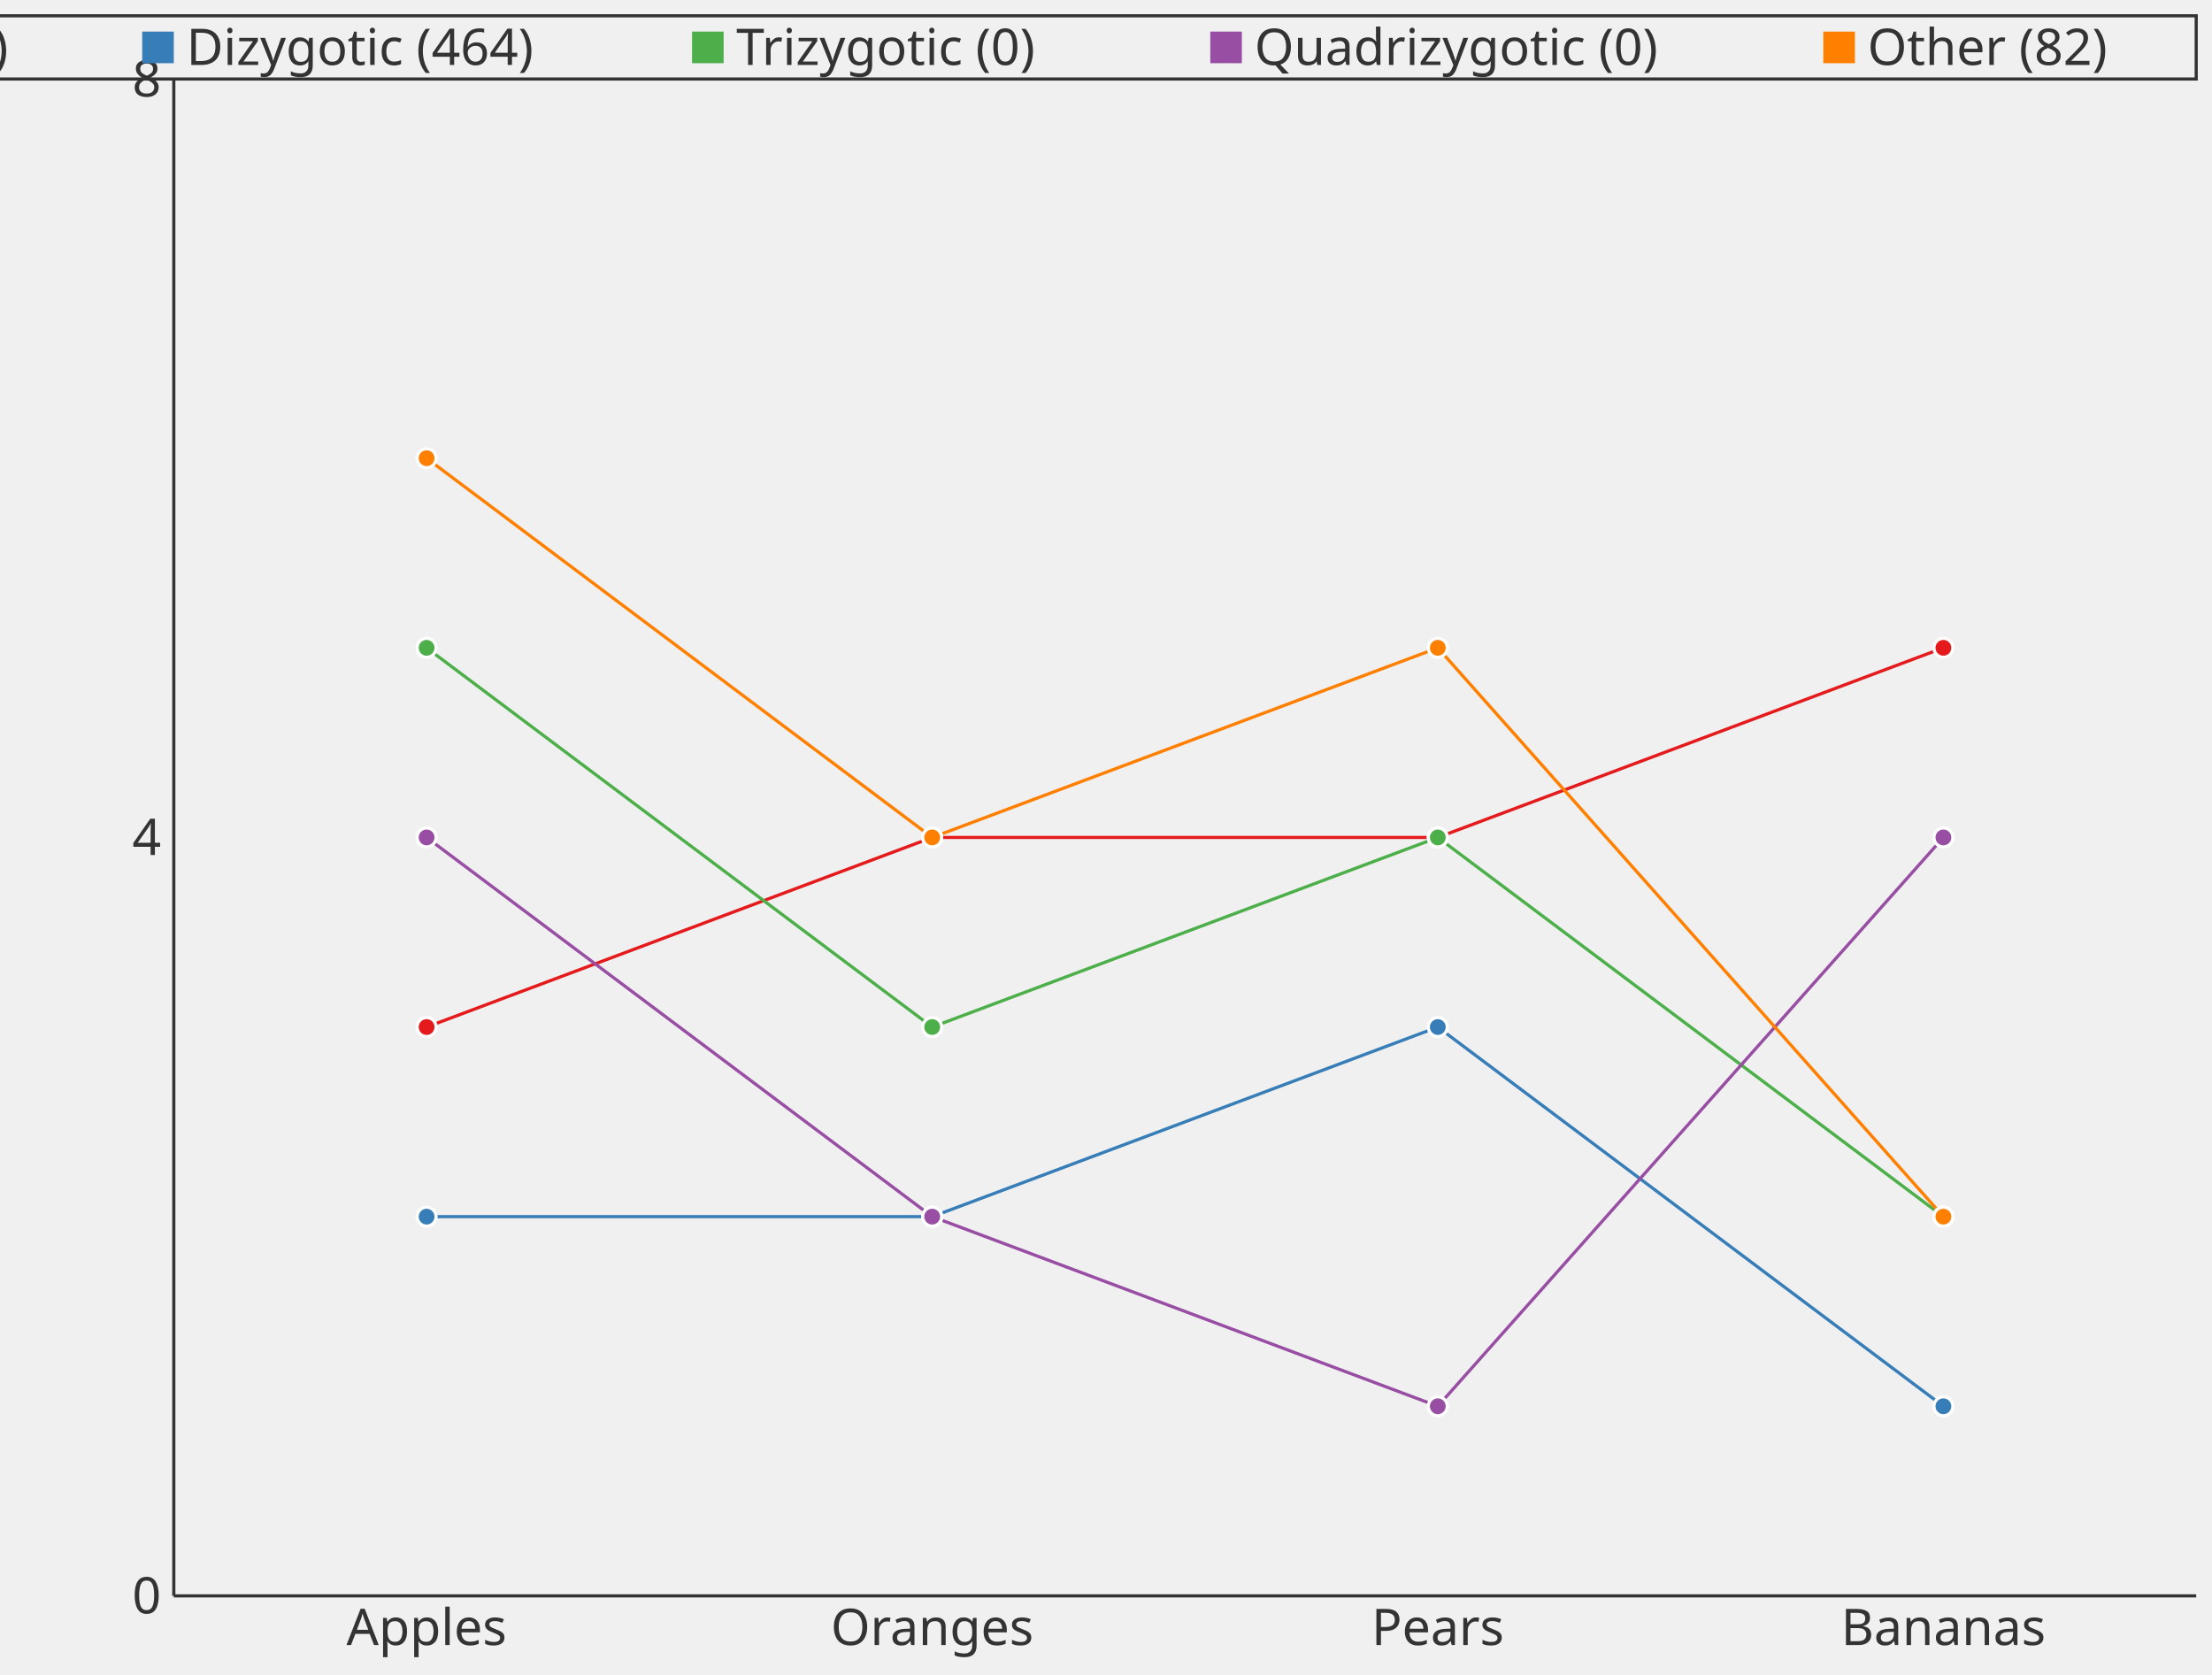
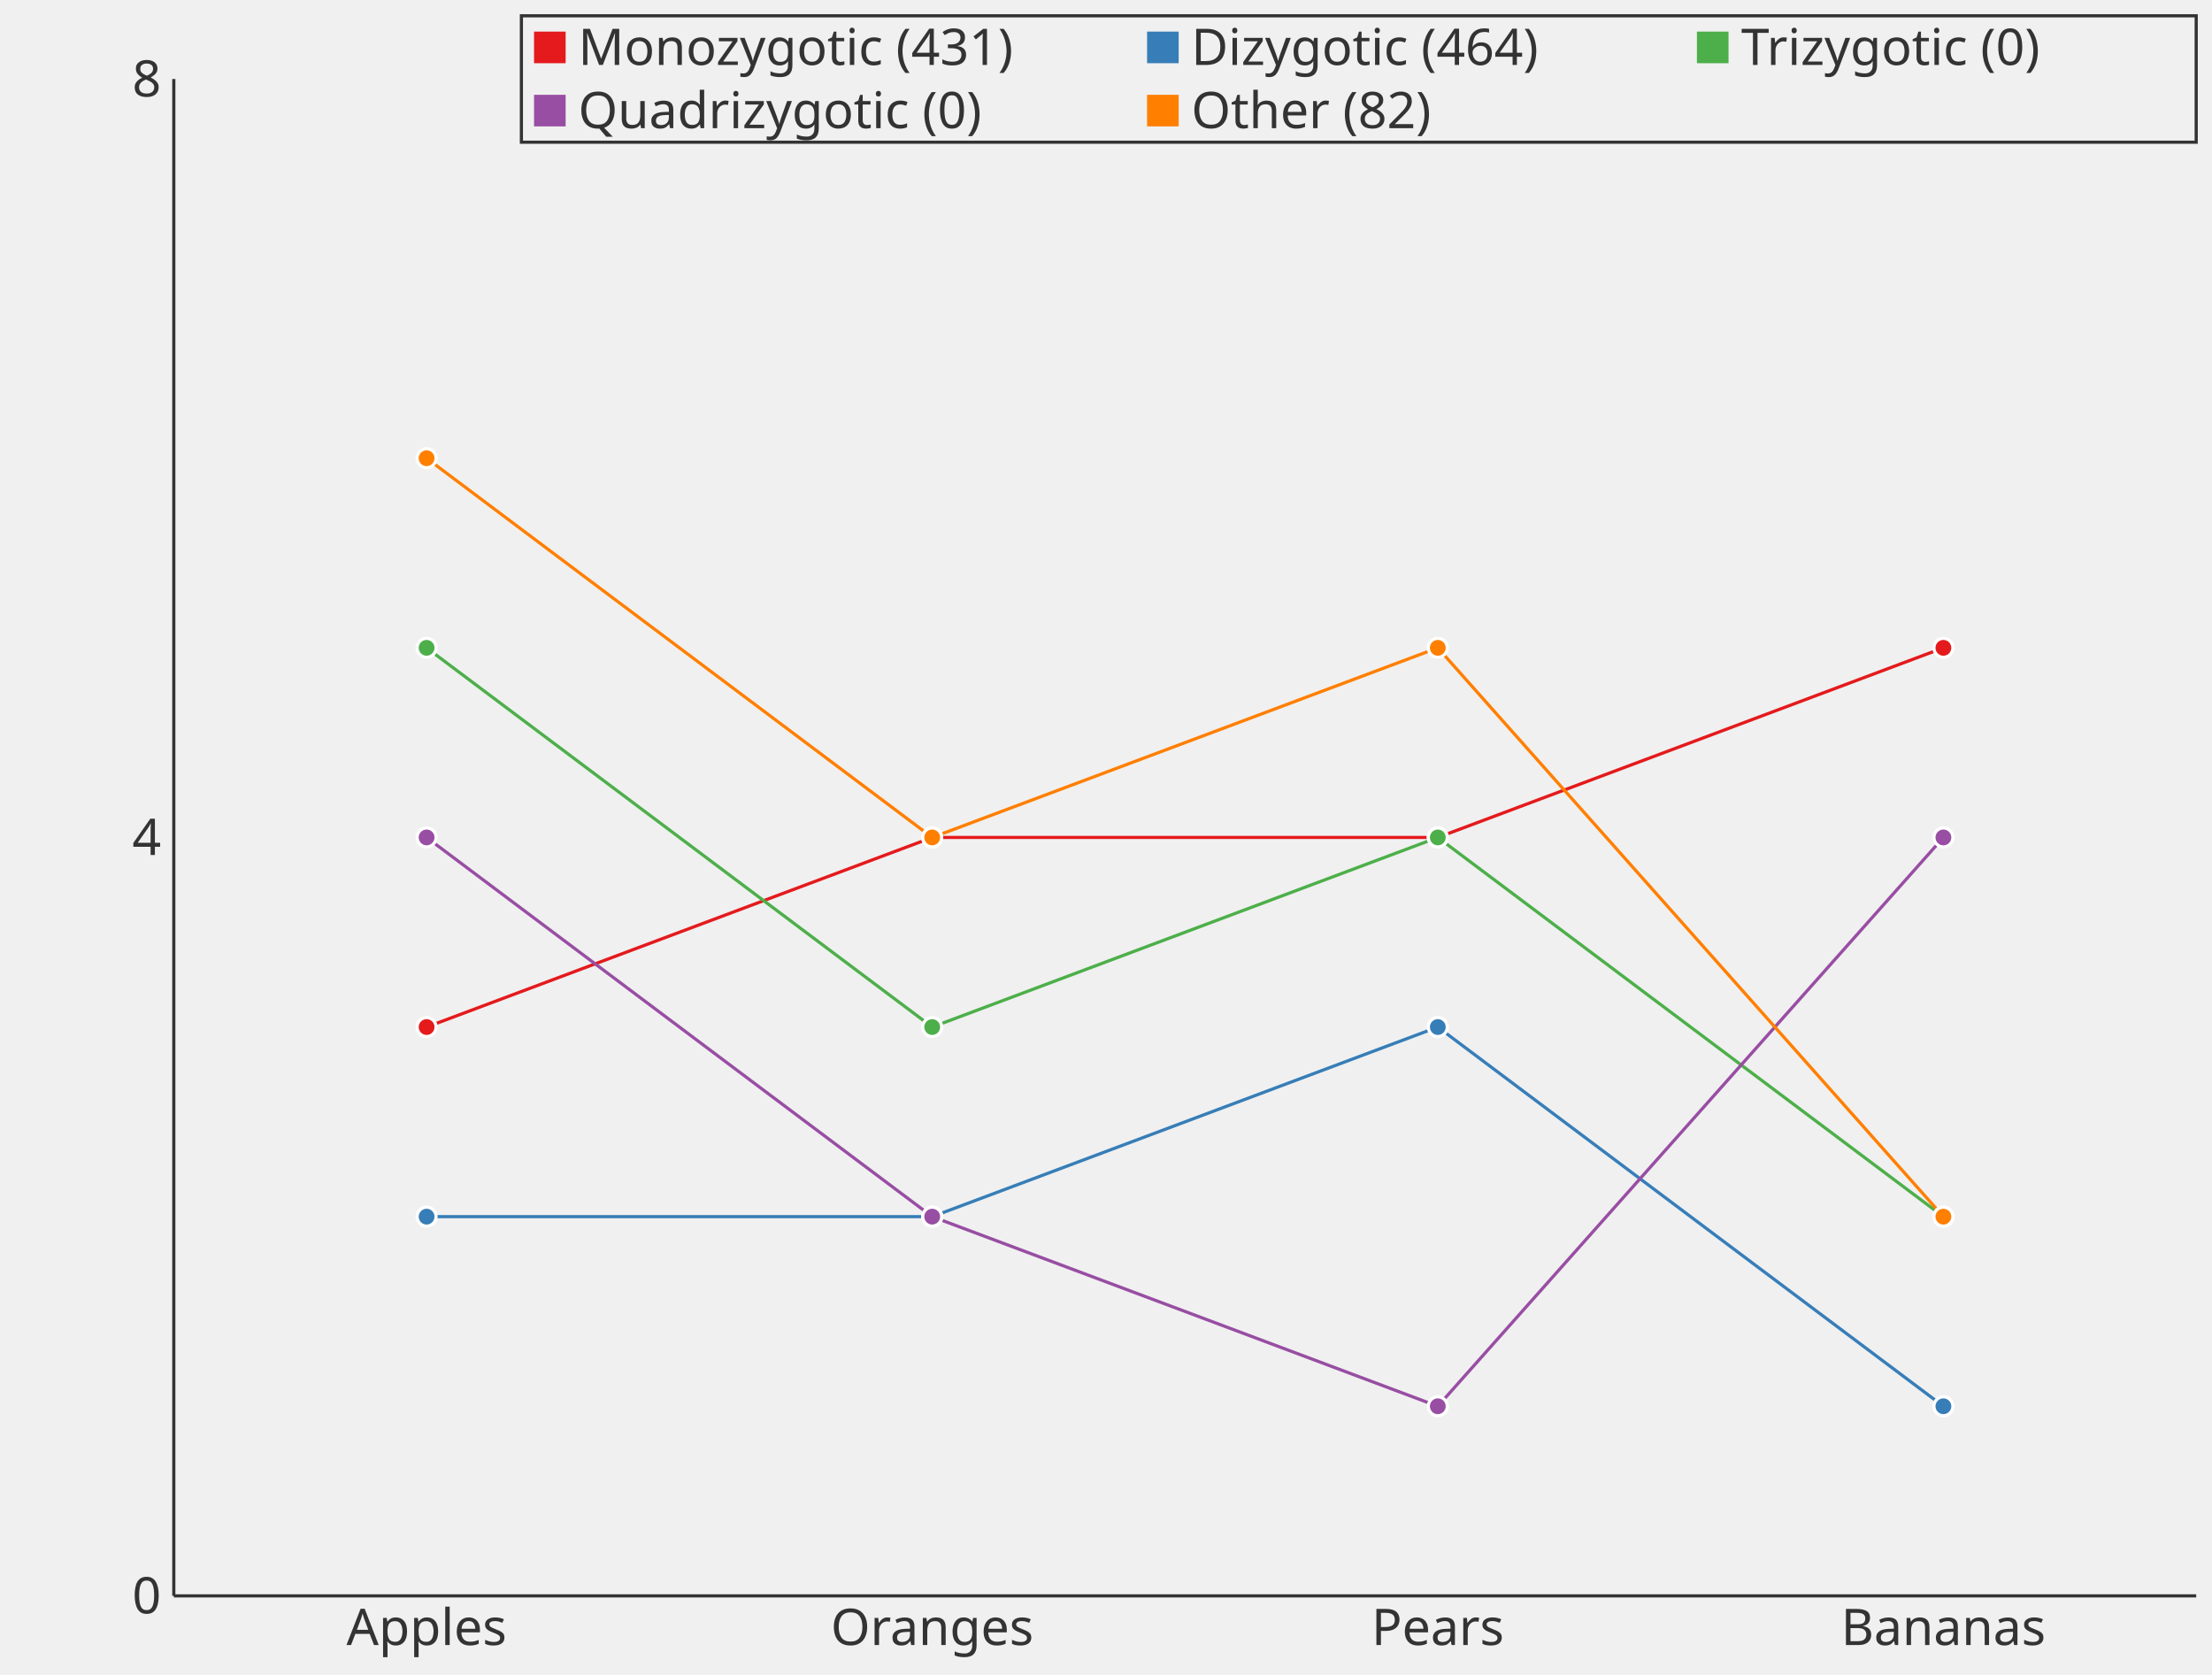
<svg xmlns="http://www.w3.org/2000/svg" font-family="sans-serif" font-size="16" viewBox="-55 -25 700 530">
  <g role="table">
    <line stroke="#333" x1="0" x2="0" y1="0" y2="480" />
    <line stroke="#333" x1="0" x2="640" y1="480" y2="480" />
    <g aria-hidden="true">
      <text dominant-baseline="middle" fill="#333" text-anchor="end" x="-4" y="480">0</text>
      <text dominant-baseline="middle" fill="#333" text-anchor="end" x="-4" y="240.0">4</text>
      <text dominant-baseline="middle" fill="#333" text-anchor="end" x="-4" y="0">8</text>
    </g>
    <g role="row">
      <text dominant-baseline="middle" fill="#333" role="columnheader" text-anchor="middle" x="80.0" y="490.0">Apples</text>
      <text dominant-baseline="middle" fill="#333" role="columnheader" text-anchor="middle" x="240.0" y="490.0">Oranges</text>
      <text dominant-baseline="middle" fill="#333" role="columnheader" text-anchor="middle" x="400.0" y="490.0">Pears</text>
      <text dominant-baseline="middle" fill="#333" role="columnheader" text-anchor="middle" x="560.0" y="490.0">Bananas</text>
    </g>
    <g aria-hidden="true">
-       <rect fill="none" height="20" stroke="#333" width="848" x="-208" y="-20" />
-       <rect fill="#e41a1c" height="10" width="10" x="-204" y="-15.0" />
-       <text dominant-baseline="middle" fill="#333" x="-190" y="-10.0">Monozygotic (431)</text>
-       <rect fill="#377eb8" height="10" width="10" x="-10" y="-15.0" />
-       <text dominant-baseline="middle" fill="#333" x="4" y="-10.0">Dizygotic (464)</text>
-       <rect fill="#4daf4a" height="10" width="10" x="164" y="-15.0" />
-       <text dominant-baseline="middle" fill="#333" x="178" y="-10.0">Trizygotic (0)</text>
-       <rect fill="#984ea3" height="10" width="10" x="328" y="-15.0" />
-       <text dominant-baseline="middle" fill="#333" x="342" y="-10.0">Quadrizygotic (0)</text>
-       <rect fill="#ff7f00" height="10" width="10" x="522" y="-15.0" />
-       <text dominant-baseline="middle" fill="#333" x="536" y="-10.0">Other (82)</text>
+       <rect fill="none" height="40" stroke="#333" width="530" x="110" y="-20" />
+       <rect fill="#e41a1c" height="10" width="10" x="114" y="-15.0" />
+       <text dominant-baseline="middle" fill="#333" x="128" y="-10.0">Monozygotic (431)</text>
+       <rect fill="#377eb8" height="10" width="10" x="308" y="-15.0" />
+       <text dominant-baseline="middle" fill="#333" x="322" y="-10.0">Dizygotic (464)</text>
+       <rect fill="#4daf4a" height="10" width="10" x="482" y="-15.0" />
+       <text dominant-baseline="middle" fill="#333" x="496" y="-10.0">Trizygotic (0)</text>
+       <rect fill="#984ea3" height="10" width="10" x="114" y="5.0" />
+       <text dominant-baseline="middle" fill="#333" x="128" y="10.0">Quadrizygotic (0)</text>
+       <rect fill="#ff7f00" height="10" width="10" x="308" y="5.0" />
+       <text dominant-baseline="middle" fill="#333" x="322" y="10.0">Other (82)</text>
    </g>
    <polyline fill="none" points="80,300 240,240 400,240 560,180" stroke="#e41a1c" />
    <polyline fill="none" points="80,360 240,360 400,300 560,420" stroke="#377eb8" />
    <polyline fill="none" points="80,180 240,300 400,240 560,360" stroke="#4daf4a" />
    <polyline fill="none" points="80,240 240,360 400,420 560,240" stroke="#984ea3" />
    <polyline fill="none" points="80,120 240,240 400,180 560,360" stroke="#ff7f00" />
    <g fill="#e41a1c" role="row" stroke="white">
      <circle cx="80.0" cy="300.0" r="3" role="cell">
				</circle>
      <circle cx="240.0" cy="240.0" r="3" role="cell">
				</circle>
      <circle cx="400.0" cy="240.0" r="3" role="cell">
				</circle>
      <circle cx="560.0" cy="180.0" r="3" role="cell">
				</circle>
    </g>
    <g fill="#377eb8" role="row" stroke="white">
      <circle cx="80.0" cy="360.0" r="3" role="cell">
				</circle>
      <circle cx="240.0" cy="360.0" r="3" role="cell">
				</circle>
      <circle cx="400.0" cy="300.0" r="3" role="cell">
				</circle>
      <circle cx="560.0" cy="420.0" r="3" role="cell">
				</circle>
    </g>
    <g fill="#4daf4a" role="row" stroke="white">
      <circle cx="80.0" cy="180.0" r="3" role="cell">
				</circle>
      <circle cx="240.0" cy="300.0" r="3" role="cell">
				</circle>
      <circle cx="400.0" cy="240.0" r="3" role="cell">
				</circle>
      <circle cx="560.0" cy="360.0" r="3" role="cell">
				</circle>
    </g>
    <g fill="#984ea3" role="row" stroke="white">
      <circle cx="80.0" cy="240.0" r="3" role="cell">
				</circle>
      <circle cx="240.0" cy="360.0" r="3" role="cell">
				</circle>
      <circle cx="400.0" cy="420.0" r="3" role="cell">
				</circle>
      <circle cx="560.0" cy="240.0" r="3" role="cell">
				</circle>
    </g>
    <g fill="#ff7f00" role="row" stroke="white">
      <circle cx="80.0" cy="120.0" r="3" role="cell">
				</circle>
      <circle cx="240.0" cy="240.0" r="3" role="cell">
				</circle>
      <circle cx="400.0" cy="180.0" r="3" role="cell">
				</circle>
      <circle cx="560.0" cy="360.0" r="3" role="cell">
				</circle>
    </g>
  </g>
</svg>
